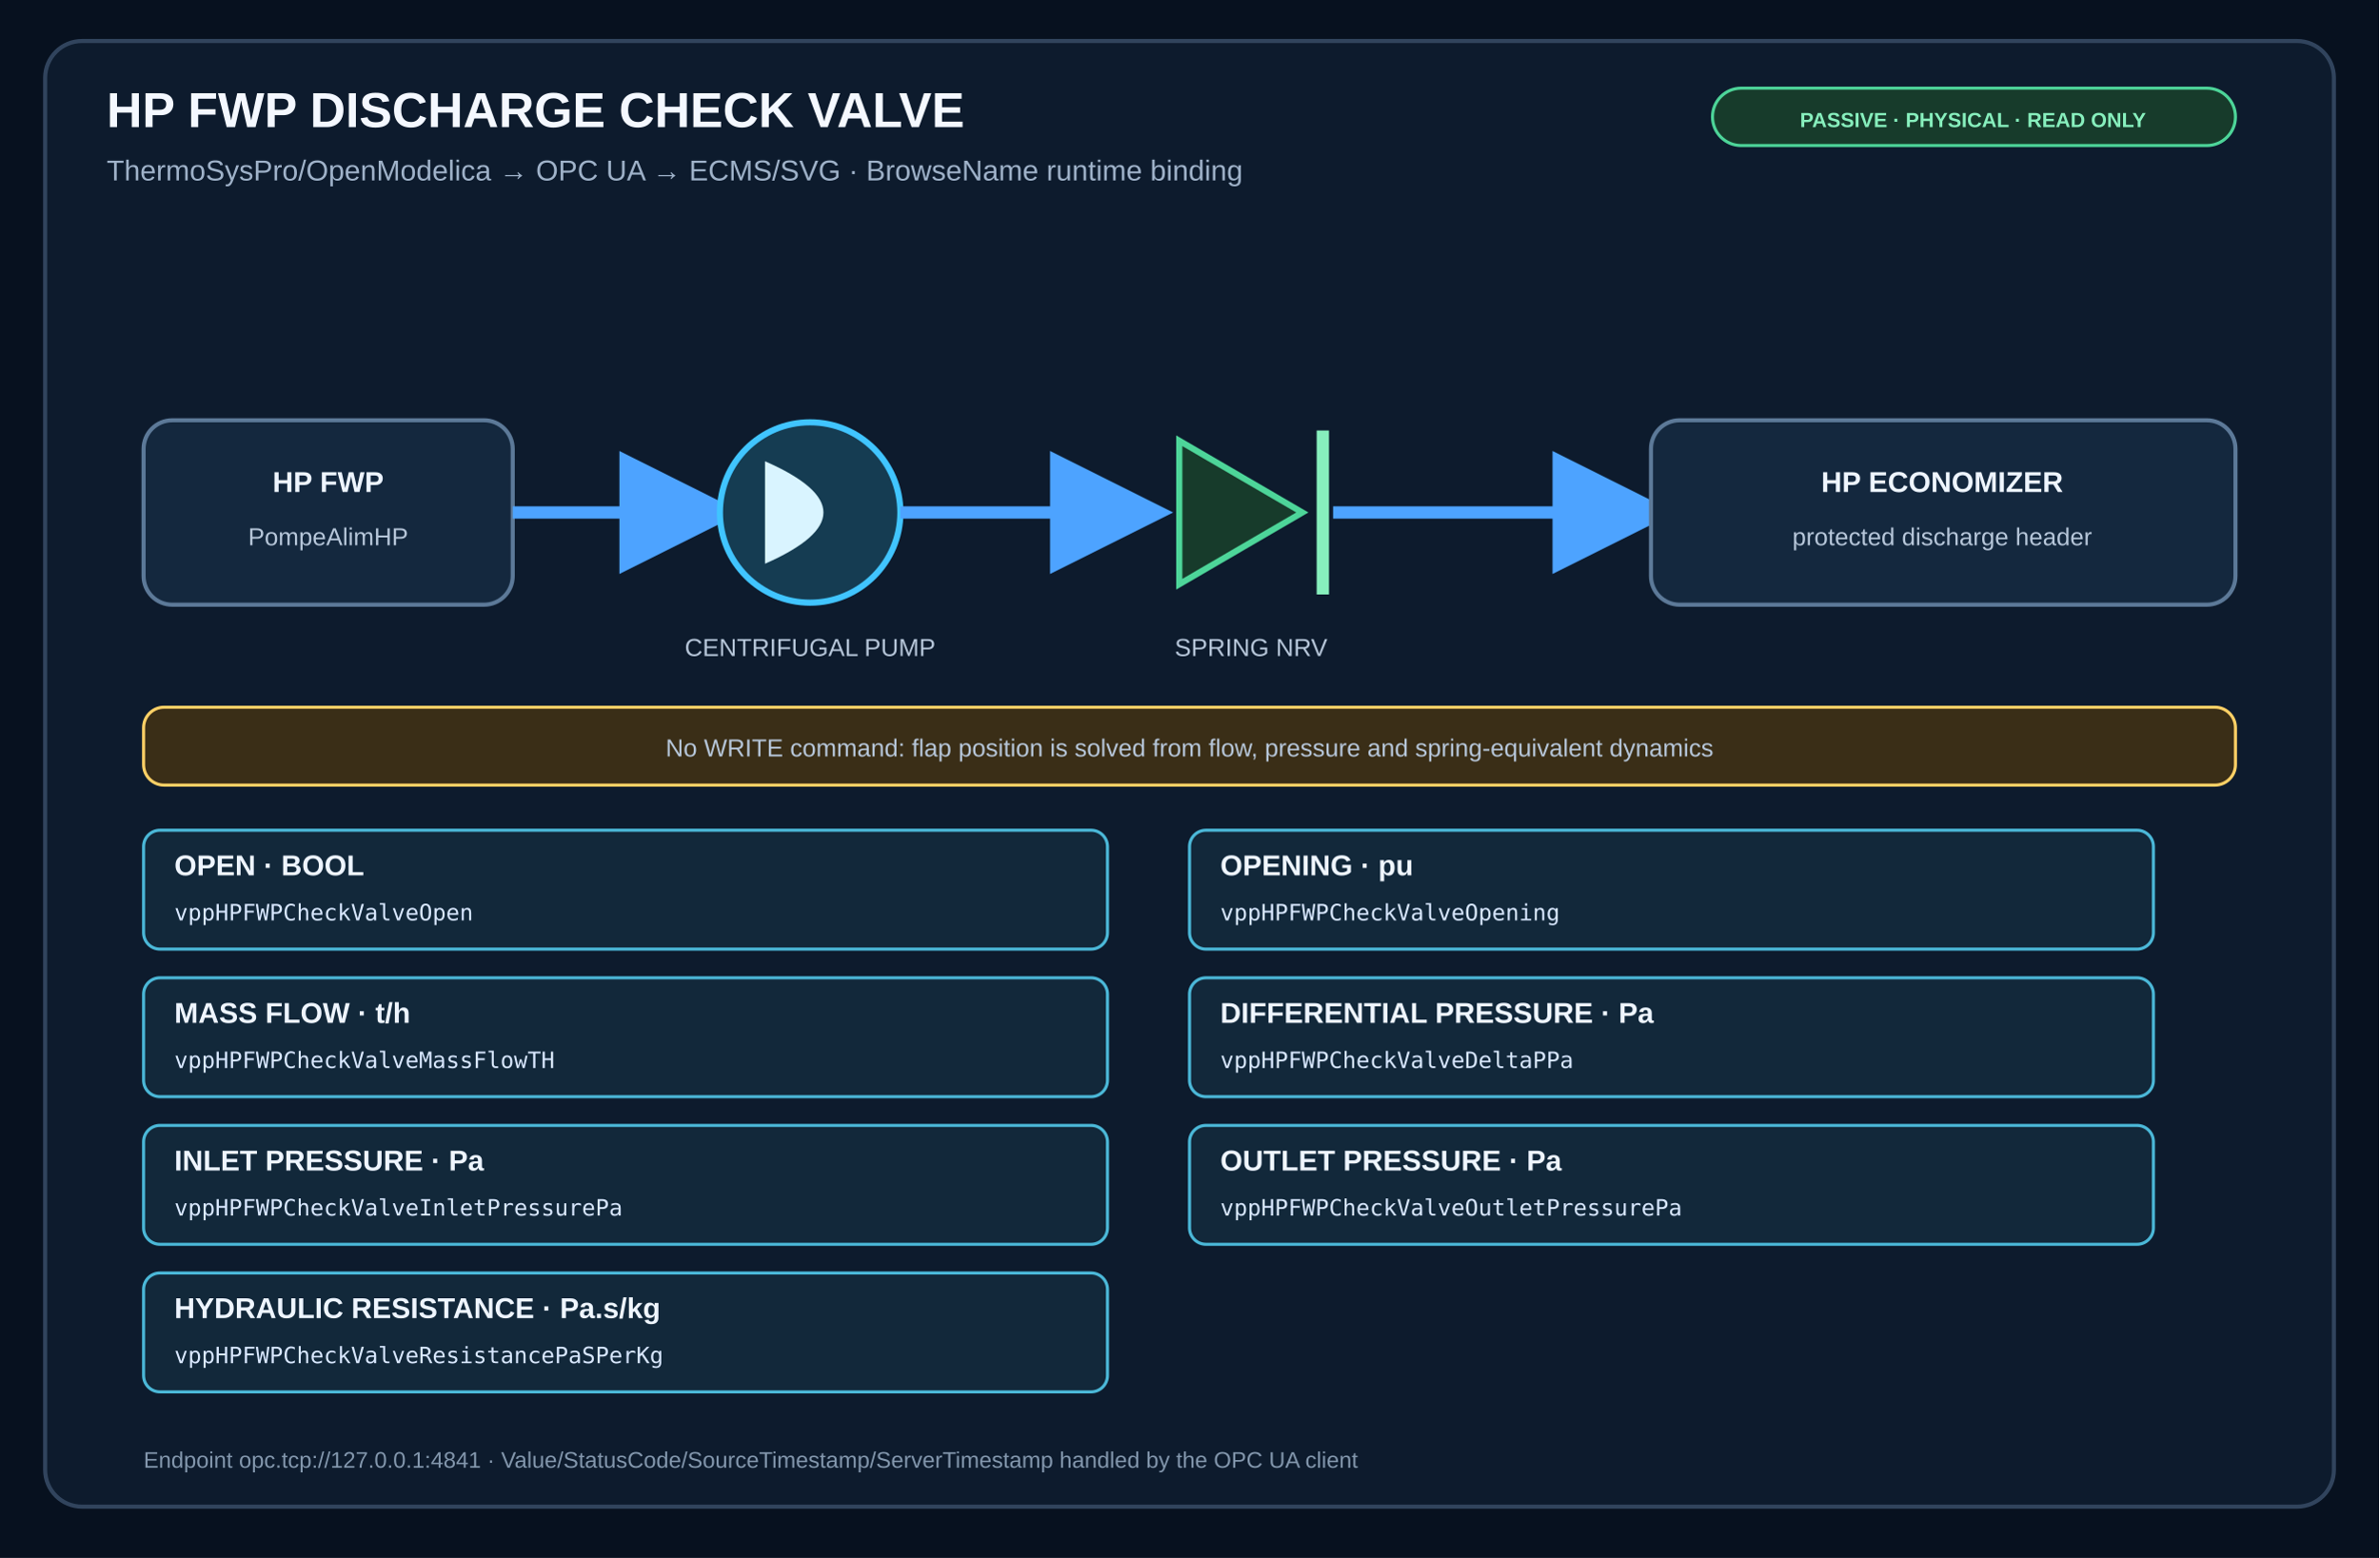
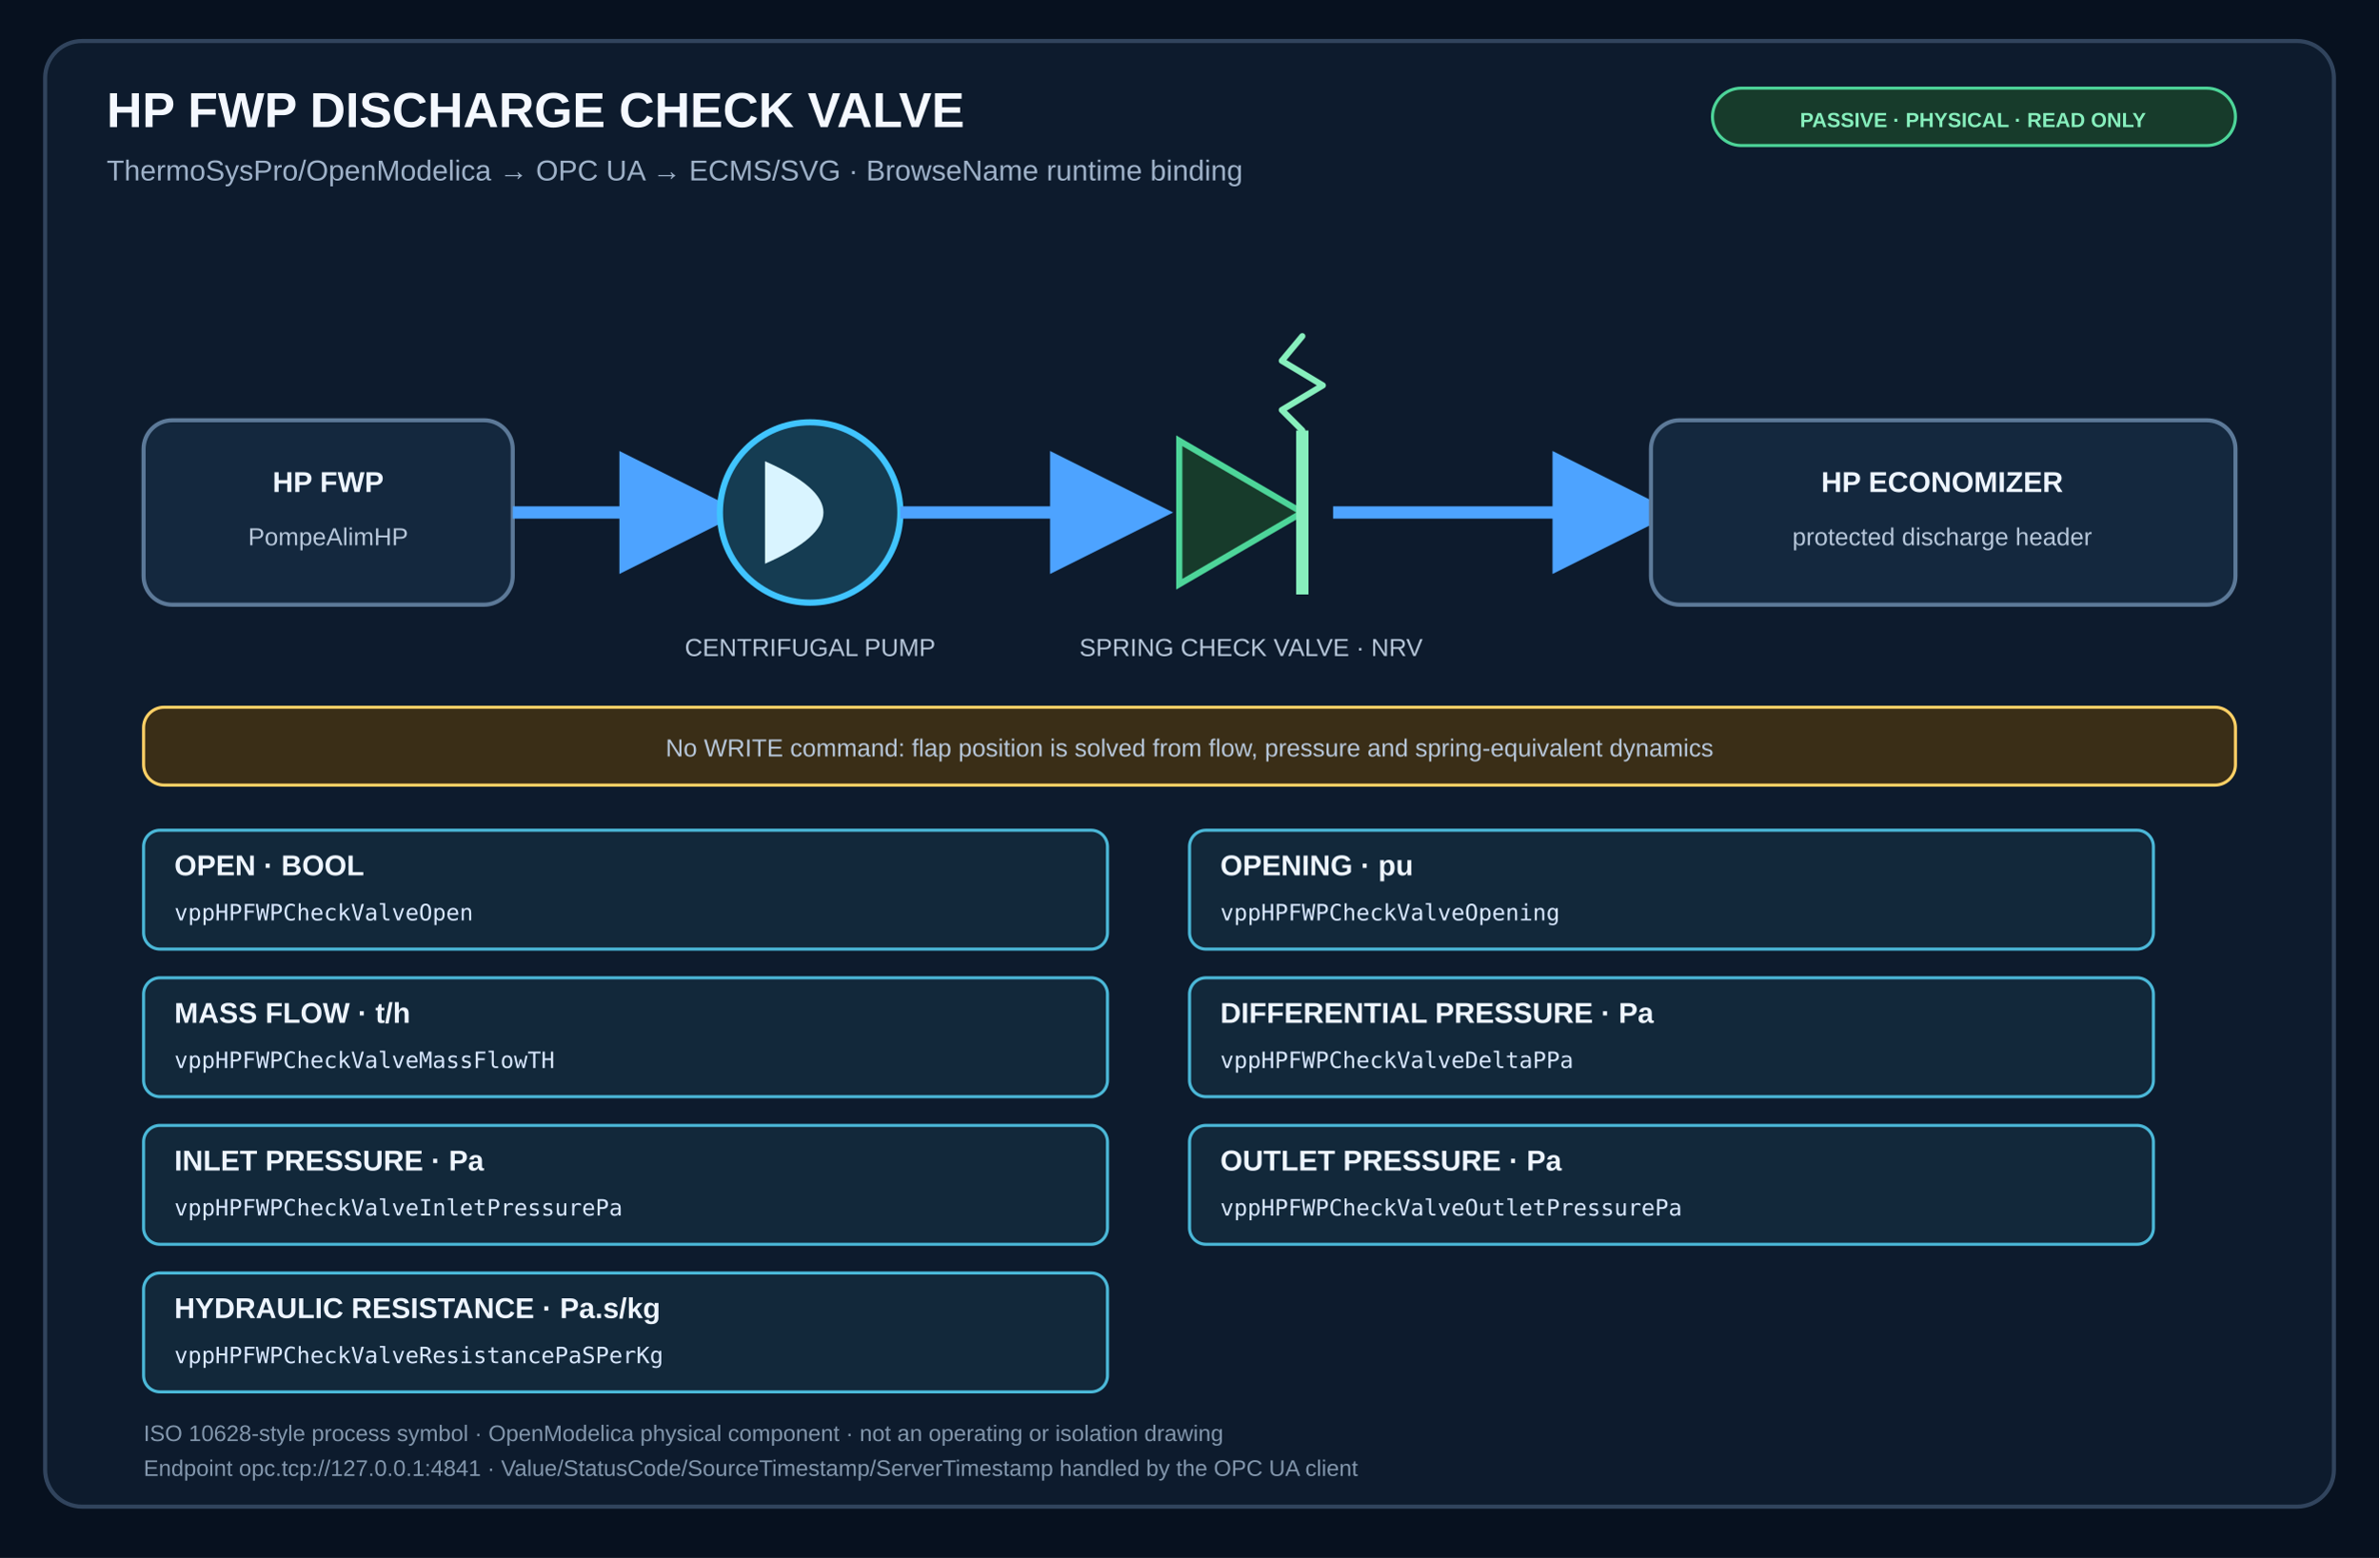
<svg xmlns="http://www.w3.org/2000/svg" width="1160" height="760" viewBox="0 0 1160 760" role="img" aria-labelledby="title desc" data-protocol="OPC UA" data-endpoint="opc.tcp://127.0.0.1:4841" data-equipment-id="FWP-HP-DISCHARGE-NRV">
  <style>
  .bg{fill:#07111f}.panel{fill:#0d1b2d;stroke:#31445d;stroke-width:2}
  .title{fill:#f4f8ff;font:700 24px Arial,sans-serif}.sub{fill:#9fb2c9;font:14px Arial,sans-serif}
  .label{fill:#eef5ff;font:700 14px Arial,sans-serif}.small{fill:#b7c7da;font:12px Arial,sans-serif}
  .mono{fill:#d9e8ff;font:11px Consolas,monospace}.muted{fill:#8397ad;font:11px Arial,sans-serif}
  .equip{fill:#14283e;stroke:#5c7998;stroke-width:2}.pump{fill:#153c52;stroke:#40c4ff;stroke-width:3}
  .nrv{fill:#173b2b;stroke:#4dd599;stroke-width:3}.water{fill:none;stroke:#4da3ff;stroke-width:6}
  .io{fill:#12283a;stroke:#4bb8d8;stroke-width:1.5}.passive{fill:#3a2e17;stroke:#ffd166;stroke-width:1.5}
  .badge{fill:#173b2b;stroke:#4dd599;stroke-width:1.5}.badgeText{fill:#87efbd;font:700 10px Arial,sans-serif}
</style>
  <defs>
    <marker id="waterArrow" markerWidth="10" markerHeight="10" refX="8" refY="5" orient="auto">
      <path d="M0 0L10 5L0 10Z" fill="#4da3ff" />
    </marker>
  </defs>
  <rect class="bg" width="1160" height="760" />
  <rect class="panel" x="22" y="20" width="1116" height="715" rx="18" />
  <text class="title" x="52" y="62">HP FWP DISCHARGE CHECK VALVE</text>
  <text class="sub" x="52" y="88">ThermoSysPro/OpenModelica → OPC UA → ECMS/SVG · BrowseName runtime binding</text>
  <rect class="badge" x="835" y="43" width="255" height="28" rx="14" />
  <text class="badgeText" x="962" y="62" text-anchor="middle">PASSIVE · PHYSICAL · READ ONLY</text>
  <rect class="equip" x="70" y="205" width="180" height="90" rx="14" />
  <text class="label" x="160" y="240" text-anchor="middle">HP FWP</text>
  <text class="small" x="160" y="266" text-anchor="middle">PompeAlimHP</text>
  <path class="water" d="M250 250H350" marker-end="url(#waterArrow)" />
  <circle class="pump" cx="395" cy="250" r="44" />
  <path d="M373 275Q430 250 373 225Z" fill="#d9f4ff" />
  <text class="small" x="395" y="320" text-anchor="middle">CENTRIFUGAL PUMP</text>
  <path class="water" d="M439 250H560" marker-end="url(#waterArrow)" />
-   <g data-component="vppHPFWPCheckValve">
+   <g data-component="vppHPFWPCheckValve" data-symbol-type="SPRING_CHECK_VALVE" data-symbol-convention="ISO-10628-style" aria-label="Spring-loaded non-return valve">
    <polygon class="nrv" points="575,215 635,250 575,285" />
-     <line x1="645" y1="210" x2="645" y2="290" stroke="#87efbd" stroke-width="6" />
-     <text class="small" x="610" y="320" text-anchor="middle">SPRING NRV</text>
+     <line x1="635" y1="210" x2="635" y2="290" stroke="#87efbd" stroke-width="6" />
+     <polyline points="635,210 625,200 645,188 625,176 635,164" fill="none" stroke="#87efbd" stroke-width="3" stroke-linecap="round" stroke-linejoin="round" />
+     <text class="small" x="610" y="320" text-anchor="middle">SPRING CHECK VALVE · NRV</text>
  </g>
  <path class="water" d="M650 250H805" marker-end="url(#waterArrow)" />
  <rect class="equip" x="805" y="205" width="285" height="90" rx="14" />
  <text class="label" x="947" y="240" text-anchor="middle">HP ECONOMIZER</text>
  <text class="small" x="947" y="266" text-anchor="middle">protected discharge header</text>
  <rect class="passive" x="70" y="345" width="1020" height="38" rx="10" />
  <text class="small" x="580" y="369" text-anchor="middle">No WRITE command: flap position is solved from flow, pressure and spring-equivalent dynamics</text>
  <g data-opcua-access="READ_ONLY" data-opcua-browse-name="vppHPFWPCheckValveOpen">
    <rect class="io" x="70" y="405" width="470" height="58" rx="8" />
    <text class="label" x="85" y="427">OPEN · BOOL</text>
    <text class="mono" x="85" y="449">vppHPFWPCheckValveOpen</text>
  </g>
  <g data-opcua-access="READ_ONLY" data-opcua-browse-name="vppHPFWPCheckValveOpening">
    <rect class="io" x="580" y="405" width="470" height="58" rx="8" />
    <text class="label" x="595" y="427">OPENING · pu</text>
    <text class="mono" x="595" y="449">vppHPFWPCheckValveOpening</text>
  </g>
  <g data-opcua-access="READ_ONLY" data-opcua-browse-name="vppHPFWPCheckValveMassFlowTH">
    <rect class="io" x="70" y="477" width="470" height="58" rx="8" />
    <text class="label" x="85" y="499">MASS FLOW · t/h</text>
    <text class="mono" x="85" y="521">vppHPFWPCheckValveMassFlowTH</text>
  </g>
  <g data-opcua-access="READ_ONLY" data-opcua-browse-name="vppHPFWPCheckValveDeltaPPa">
    <rect class="io" x="580" y="477" width="470" height="58" rx="8" />
    <text class="label" x="595" y="499">DIFFERENTIAL PRESSURE · Pa</text>
    <text class="mono" x="595" y="521">vppHPFWPCheckValveDeltaPPa</text>
  </g>
  <g data-opcua-access="READ_ONLY" data-opcua-browse-name="vppHPFWPCheckValveInletPressurePa">
    <rect class="io" x="70" y="549" width="470" height="58" rx="8" />
    <text class="label" x="85" y="571">INLET PRESSURE · Pa</text>
    <text class="mono" x="85" y="593">vppHPFWPCheckValveInletPressurePa</text>
  </g>
  <g data-opcua-access="READ_ONLY" data-opcua-browse-name="vppHPFWPCheckValveOutletPressurePa">
    <rect class="io" x="580" y="549" width="470" height="58" rx="8" />
    <text class="label" x="595" y="571">OUTLET PRESSURE · Pa</text>
    <text class="mono" x="595" y="593">vppHPFWPCheckValveOutletPressurePa</text>
  </g>
  <g data-opcua-access="READ_ONLY" data-opcua-browse-name="vppHPFWPCheckValveResistancePaSPerKg">
    <rect class="io" x="70" y="621" width="470" height="58" rx="8" />
    <text class="label" x="85" y="643">HYDRAULIC RESISTANCE · Pa.s/kg</text>
    <text class="mono" x="85" y="665">vppHPFWPCheckValveResistancePaSPerKg</text>
  </g>
-   <text class="muted" x="70" y="716">Endpoint opc.tcp://127.0.0.1:4841 · Value/StatusCode/SourceTimestamp/ServerTimestamp handled by the OPC UA client</text>
+   <text class="muted" x="70" y="703">ISO 10628-style process symbol · OpenModelica physical component · not an operating or isolation drawing</text>
+   <text class="muted" x="70" y="720">Endpoint opc.tcp://127.0.0.1:4841 · Value/StatusCode/SourceTimestamp/ServerTimestamp handled by the OPC UA client</text>
</svg>
